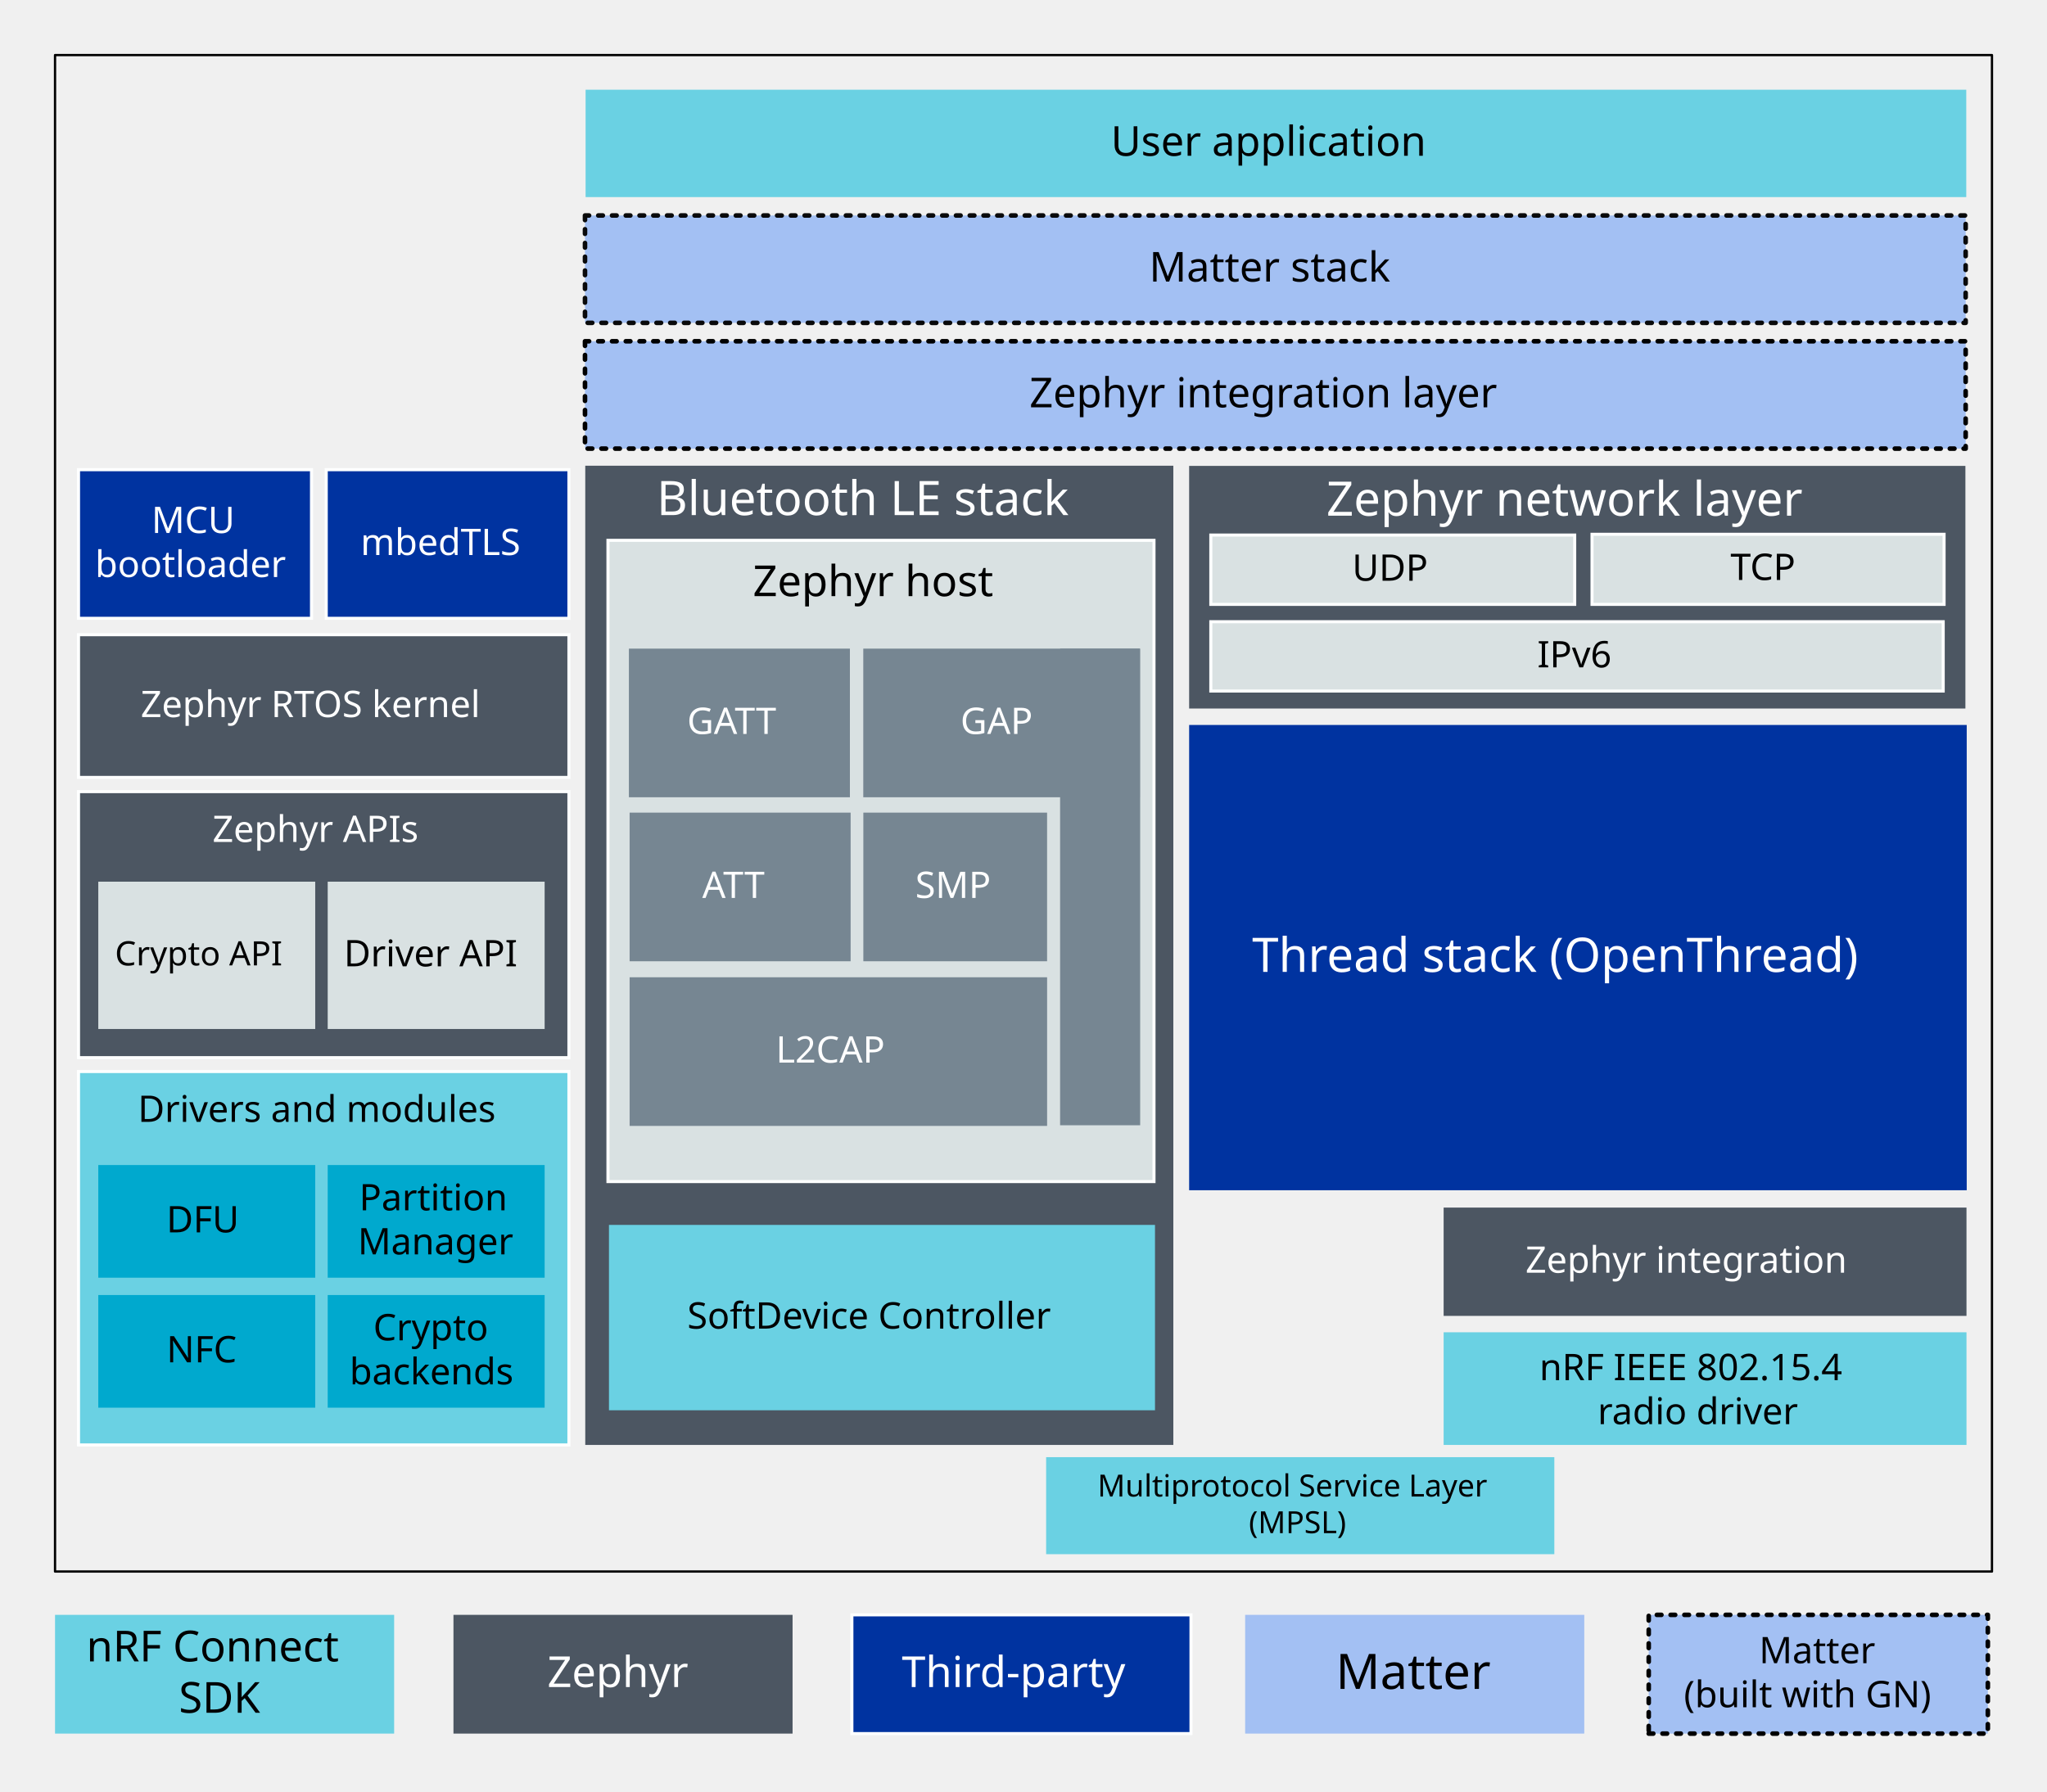
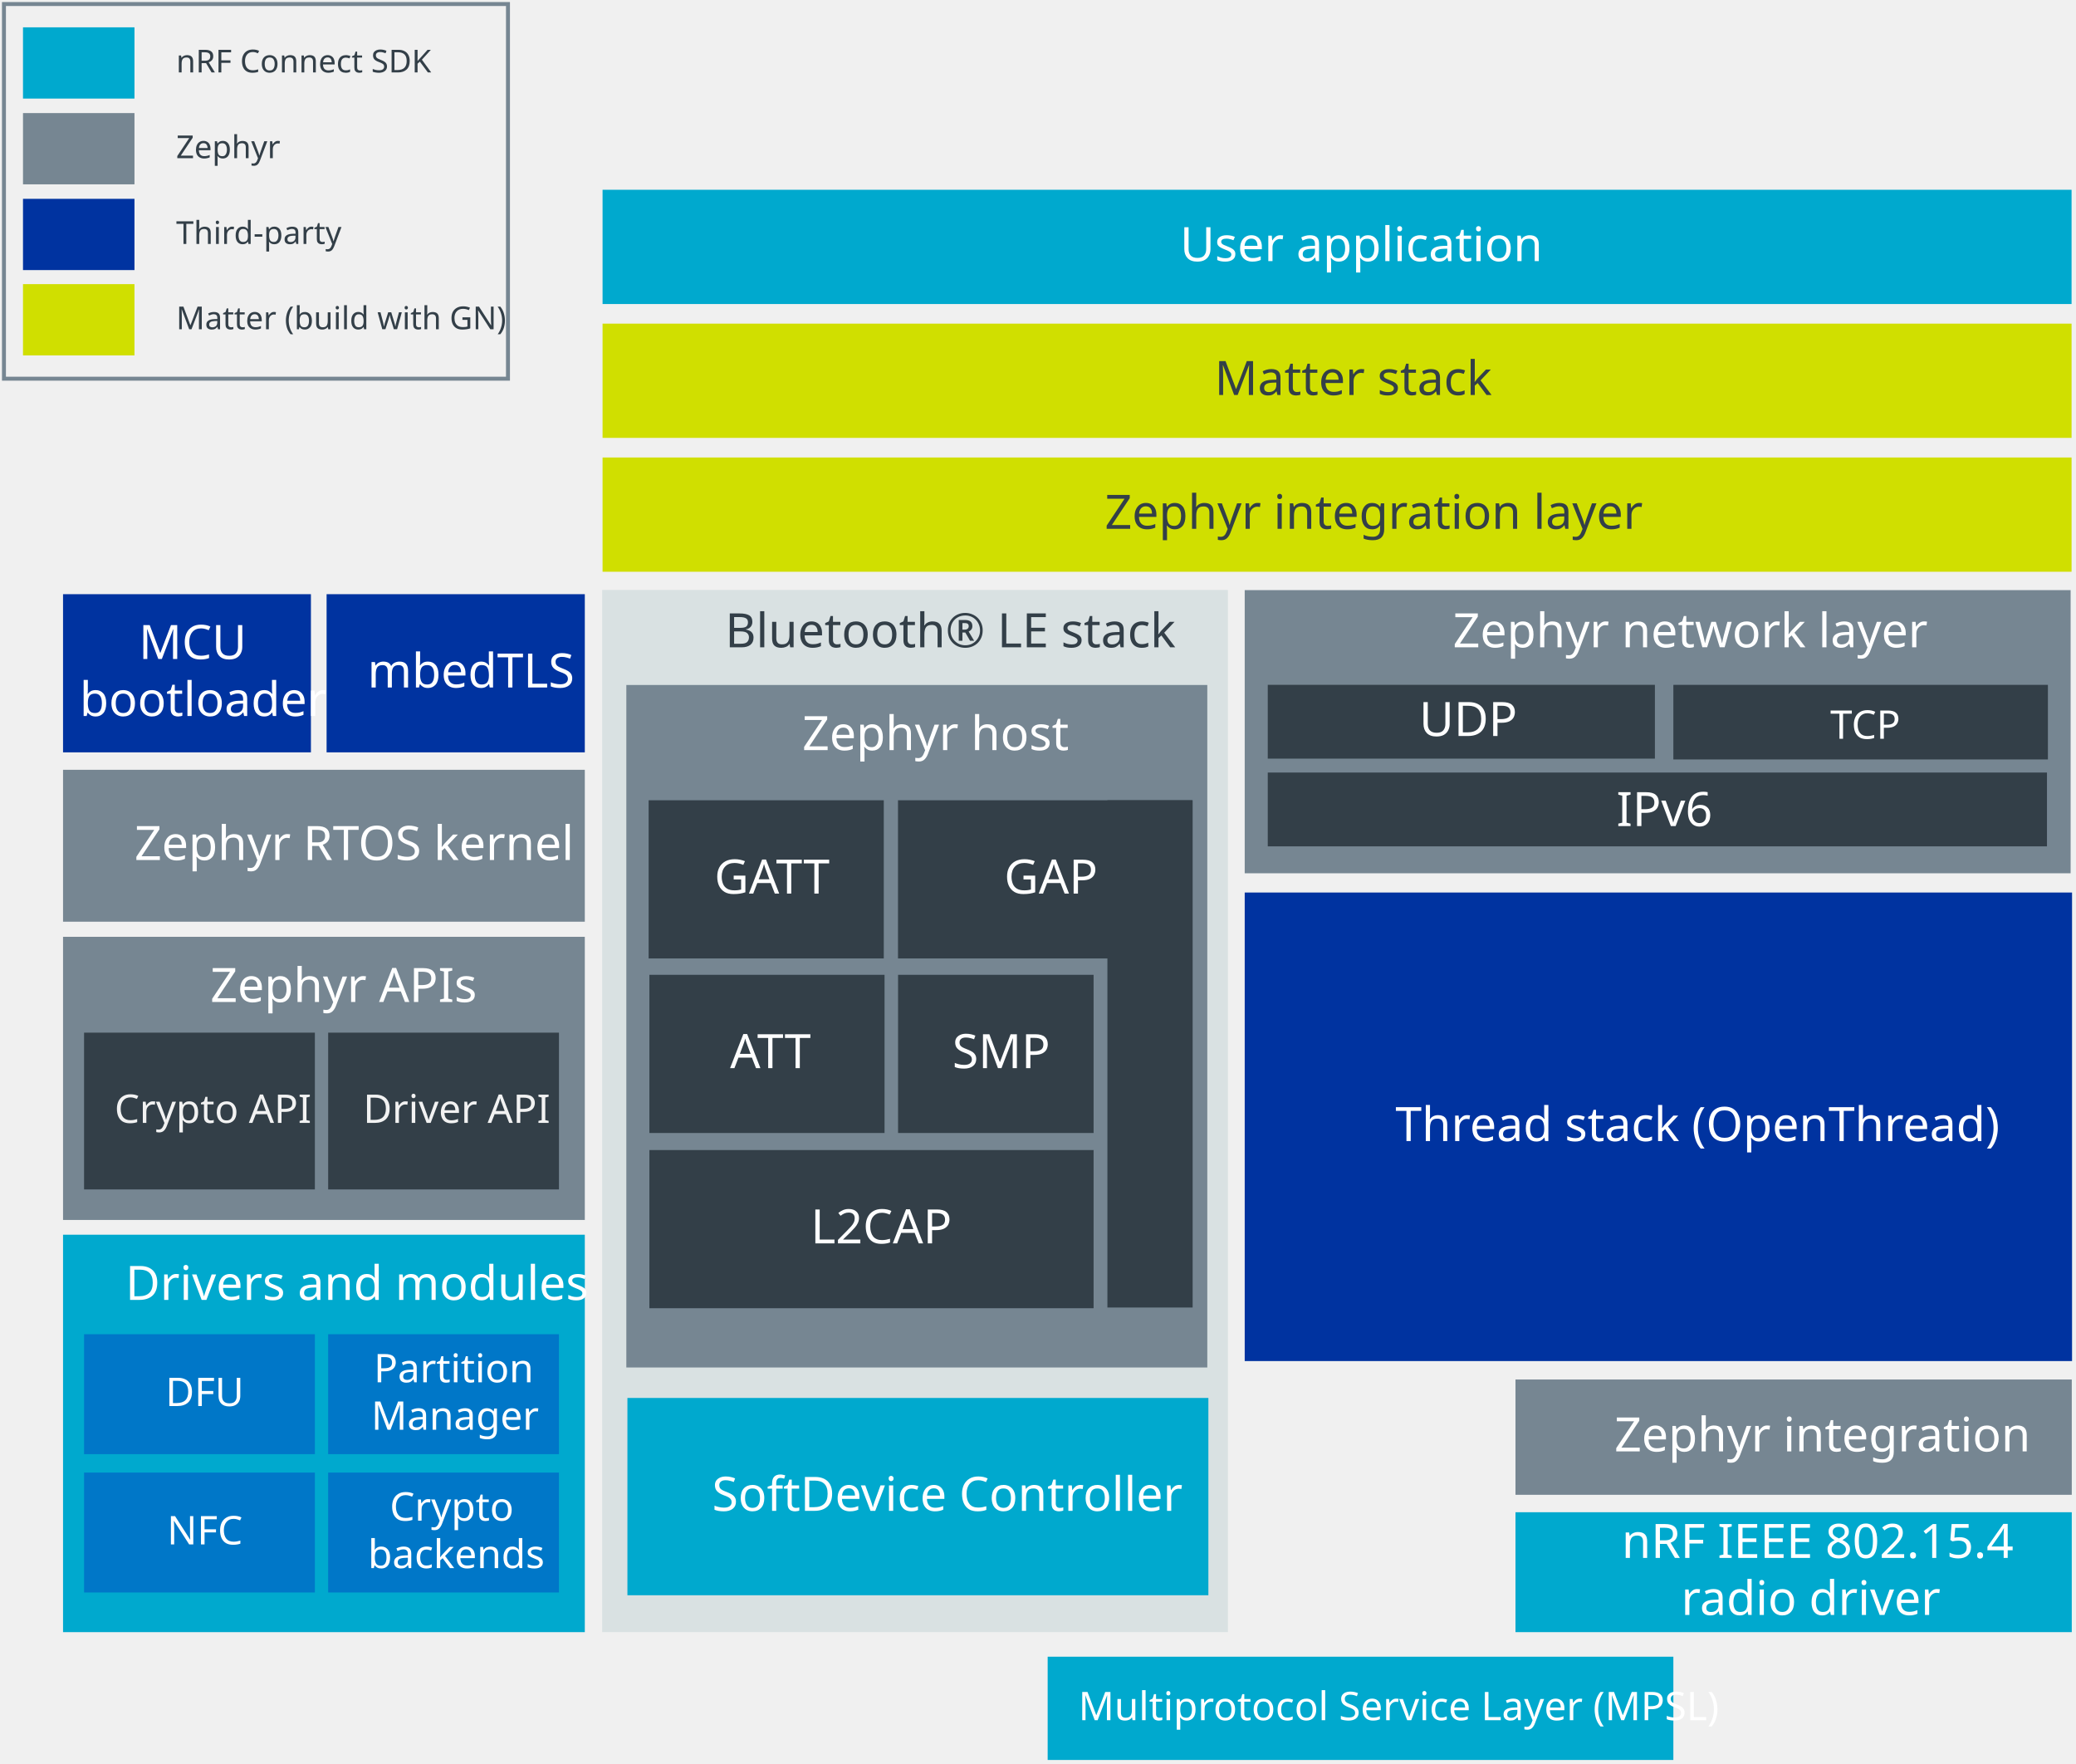
- <svg xmlns="http://www.w3.org/2000/svg" width="9.298in" height="8.14in" viewBox="0 0 669.479 586.079" xml:space="preserve" color-interpolation-filters="sRGB" class="st27">
+ <svg xmlns="http://www.w3.org/2000/svg" width="7.287in" height="6.191in" viewBox="0 0 524.666 445.719" xml:space="preserve" color-interpolation-filters="sRGB" class="st21">
  <style type="text/css">
	
- 		.st1 {fill:#0077c8;fill-opacity:0;stroke:#000000;stroke-linecap:round;stroke-linejoin:round;stroke-width:0.75}
- 		.st2 {fill:#6ad1e3;stroke:none;stroke-linecap:round;stroke-linejoin:round;stroke-width:0.75}
- 		.st3 {stroke:none;stroke-linecap:round;stroke-linejoin:round;stroke-width:0.75}
- 		.st4 {fill:#000000;font-family:Gotham Light;font-size:1.125em}
- 		.st5 {fill:#0033a0;stroke:none;stroke-width:1}
- 		.st6 {fill:#ffffff;font-family:Gotham Light;font-size:1.298em}
- 		.st7 {fill:#6ad1e3;stroke:none;stroke-width:1}
- 		.st8 {fill:#000000;font-family:Gotham Light;font-size:0.833em}
+ 		.st1 {fill:#00a9ce;stroke:none;stroke-linecap:round;stroke-linejoin:round;stroke-width:0.75}
+ 		.st2 {fill:#feffff;font-family:Calibri;font-size:1em}
+ 		.st3 {fill:#0033a0;stroke:none;stroke-width:1}
+ 		.st4 {fill:#ffffff;font-family:Calibri;font-size:1em}
+ 		.st5 {stroke:none;stroke-linecap:round;stroke-linejoin:round;stroke-width:0.75}
+ 		.st6 {fill:#00a9ce;stroke:none;stroke-width:1}
+ 		.st7 {fill:#ffffff;font-family:Calibri;font-size:0.833em}
+ 		.st8 {fill:#768692;stroke:none;stroke-width:1}
		.st9 {font-size:1em}
- 		.st10 {fill:#4c5662;stroke:none;stroke-width:1}
- 		.st11 {fill:#ffffff;font-family:Gotham Light;font-size:1em}
- 		.st12 {fill:#000000;font-family:Gotham Light;font-size:1em}
- 		.st13 {fill:#d9e1e2;stroke:#feffff;stroke-width:1}
- 		.st14 {fill:#6ad1e3;stroke:#feffff;stroke-width:1}
- 		.st15 {fill:#00a9ce;stroke:none;stroke-linecap:round;stroke-linejoin:round;stroke-width:0.75}
- 		.st16 {fill:#4c5662;stroke:#feffff;stroke-width:1}
- 		.st17 {fill:#d9e1e2;stroke:none;stroke-linecap:round;stroke-linejoin:round;stroke-width:0.75}
- 		.st18 {fill:#000000;font-family:Gotham Light;font-size:0.917em}
- 		.st19 {fill:#0033a0;stroke:#feffff;stroke-width:1}
- 		.st20 {fill:#6b9ef4;fill-opacity:0.58;stroke:#000000;stroke-dasharray:1.5,3;stroke-linecap:round;stroke-linejoin:round;stroke-opacity:0.95;stroke-width:1.5}
- 		.st21 {fill:#6b9ef4;fill-opacity:0.58;stroke:#000000;stroke-dasharray:1.5,3;stroke-linecap:round;stroke-linejoin:round;stroke-width:1.5}
- 		.st22 {fill:#ffffff;font-family:Gotham Light;font-size:1.167em}
- 		.st23 {fill:#6b9ef4;fill-opacity:0.58;stroke:none;stroke-linecap:round;stroke-linejoin:round;stroke-width:0.75}
- 		.st24 {fill:#000000;font-family:Gotham Light;font-size:1.333em}
- 		.st25 {fill:#000000;font-family:Gotham Light;font-size:1.167em}
- 		.st26 {fill:#768692;stroke:none;stroke-linecap:round;stroke-linejoin:round;stroke-width:0.75}
- 		.st27 {fill:none;fill-rule:evenodd;font-size:12px;overflow:visible;stroke-linecap:square;stroke-miterlimit:3}
+ 		.st10 {fill:#333f48;stroke:none;stroke-width:1}
+ 		.st11 {fill:#0077c8;stroke:none;stroke-linecap:round;stroke-linejoin:round;stroke-width:0.75}
+ 		.st12 {fill:#333f48;stroke:none;stroke-linecap:round;stroke-linejoin:round;stroke-width:0.75}
+ 		.st13 {fill:#f2f2f2;font-family:Calibri;font-size:0.833em}
+ 		.st14 {fill:#d9e1e2;stroke:none;stroke-width:1}
+ 		.st15 {fill:#333f48;font-family:Calibri;font-size:1em}
+ 		.st16 {fill:#d0df00;stroke:none;stroke-linecap:round;stroke-linejoin:round;stroke-width:0.75}
+ 		.st17 {fill:none;stroke:#768692;stroke-width:1}
+ 		.st18 {fill:#d0df00;stroke:none;stroke-width:1}
+ 		.st19 {fill:none;stroke:none;stroke-width:1}
+ 		.st20 {fill:#333f48;font-family:Calibri;font-size:0.667em}
+ 		.st21 {fill:none;fill-rule:evenodd;font-size:12px;overflow:visible;stroke-linecap:square;stroke-miterlimit:3}
	
	</style>
  <g>
-     <g id="shape55-1" transform="translate(18,-72.0158)">
-       <path d="M633.48 90.02 L0 90.02 L0 586.08 L633.48 586.08 L633.48 90.02 Z" class="st1" />
-     </g>
-     <g id="shape59-3" transform="translate(191.524,-521.621)">
-       <path d="M0 550.96 L0 586.08 L451.55 586.08 L451.55 550.96 L0 550.96 L0 550.96 Z" class="st2" />
-     </g>
-     <g id="shape60-5" transform="translate(191.524,-532.954)">
-       <path d="M451.35 573.62 L0 573.62 L0 586.08 L451.35 586.08 L451.35 573.62" class="st3" />
-       <text x="171.8" y="583.9" class="st4">User application</text>
-     </g>
-     <g id="shape67-9" transform="translate(388.913,-196.74)">
-       <path d="M0 433.88 L0 586.08 L254.31 586.08 L254.31 433.88 L0 433.88 L0 433.88 Z" class="st5" />
-     </g>
-     <g id="shape71-11" transform="translate(389.35,-196.74)">
-       <path d="M253.87 433.88 L0 433.88 L0 586.08 L253.87 586.08 L253.87 433.88" class="st3" />
-       <text x="20.16" y="514.65" class="st6">Thread stack (OpenThread)</text>
-     </g>
-     <g id="shape108-15" transform="translate(342.145,-77.6851)">
-       <rect x="0" y="554.34" width="166.205" height="31.738" class="st7" />
-     </g>
-     <g id="shape107-17" transform="translate(342.145,-77.6851)">
-       <text x="16.8" y="567.21" class="st8">Multiprotocol Service Layer <tspan x="66.29" dy="1.2em" class="st9">(MPSL)</tspan>
-       </text>
-     </g>
-     <g id="shape188-20" transform="translate(472.146,-155.638)">
-       <rect x="0" y="550.646" width="171" height="35.433" class="st10" />
-     </g>
-     <g id="shape187-22" transform="translate(472.146,-155.638)">
-       <text x="26.77" y="571.96" class="st11">Zephyr integration</text>
-     </g>
-     <g id="shape100-24" transform="translate(472.146,-113.425)">
-       <path d="M171 549.23 L0 549.23 L0 586.08 L171 586.08 L171 549.23 Z" class="st2" />
-     </g>
-     <g id="shape102-26" transform="translate(472.146,-112.591)">
-       <path d="M169.08 549.23 L0 549.23 L0 586.08 L169.08 586.08 L169.08 549.23" class="st3" />
-       <text x="31.32" y="564.05" class="st12">nRF IEEE 802.15.4 <tspan x="50.35" dy="1.2em" class="st9">radio driver</tspan>
-       </text>
-     </g>
-     <g id="shape189-31" transform="translate(388.913,-354.317)">
-       <path d="M0 506.71 L0 586.08 L253.88 586.08 L253.88 506.71 L0 506.71 L0 506.71 Z" class="st10" />
-     </g>
-     <g id="shape190-33" transform="translate(389.342,-412.173)">
-       <path d="M253.88 566.28 L0 566.28 L0 586.08 L253.88 586.08 L253.88 566.28" class="st3" />
-       <text x="44.47" y="580.85" class="st6">Zephyr network layer</text>
-     </g>
-     <g id="shape191-37" transform="translate(396,-388.386)">
-       <path d="M119.01 563.4 L0 563.4 L0 586.08 L119.01 586.08 L119.01 563.4 Z" class="st13" />
-     </g>
-     <g id="shape192-39" transform="translate(396,-388.386)">
-       <path d="M119.01 563.4 L0 563.4 L0 586.08 L119.01 586.08 L119.01 563.4" class="st3" />
-       <text x="46.24" y="578.34" class="st12">UDP</text>
-     </g>
-     <g id="shape193-43" transform="translate(520.676,-388.386)">
-       <path d="M115.14 563.15 L0 563.15 L0 586.08 L115.14 586.08 L115.14 563.15 Z" class="st13" />
-     </g>
-     <g id="shape194-45" transform="translate(520.676,-388.636)">
-       <path d="M115.14 563.4 L0 563.4 L0 586.08 L115.14 586.08 L115.14 563.4" class="st3" />
-       <text x="45.27" y="578.34" class="st12">TCP</text>
-     </g>
-     <g id="shape195-49" transform="translate(396,-360.039)">
-       <path d="M239.53 563.4 L0 563.4 L0 586.08 L239.53 586.08 L239.53 563.4 Z" class="st13" />
-     </g>
-     <g id="shape196-51" transform="translate(396,-360.039)">
-       <path d="M239.53 563.4 L0 563.4 L0 586.08 L239.53 586.08 L239.53 563.4" class="st3" />
-       <text x="106.77" y="578.34" class="st12">IPv6</text>
-     </g>
-     <g id="shape197-55" transform="translate(25.6816,-113.425)">
-       <rect x="0" y="463.929" width="160.385" height="122.15" class="st14" />
-       <text x="19.41" y="480.4" class="st12">Drivers and modules</text>
-     </g>
-     <g id="shape206-58" transform="translate(107.177,-125.614)">
-       <path d="M70.95 549.23 L0 549.23 L0 586.08 L70.95 586.08 L70.95 549.23 Z" class="st15" />
-       <text x="14.89" y="564.05" class="st12">Crypto <tspan x="7.16" dy="1.2em" class="st9">backends</tspan>
-       </text>
-     </g>
-     <g id="shape209-62" transform="translate(32.1446,-125.614)">
-       <path d="M70.95 549.23 L0 549.23 L0 586.08 L70.95 586.08 L70.95 549.23 Z" class="st15" />
-       <text x="22.34" y="571.25" class="st12">NFC</text>
-     </g>
-     <g id="shape210-65" transform="translate(32.1446,-168.134)">
-       <path d="M70.95 549.23 L0 549.23 L0 586.08 L70.95 586.08 L70.95 549.23 Z" class="st15" />
-       <text x="22.29" y="571.25" class="st12">DFU</text>
-     </g>
-     <g id="shape211-68" transform="translate(107.177,-168.134)">
-       <path d="M70.95 549.23 L0 549.23 L0 586.08 L70.95 586.08 L70.95 549.23 Z" class="st15" />
-       <text x="10.32" y="564.05" class="st12">Partition <tspan x="9.84" dy="1.2em" class="st9">Manager</tspan>
-       </text>
-     </g>
-     <g id="shape212-72" transform="translate(25.6816,-240.11)">
-       <rect x="0" y="499.055" width="160.385" height="87.024" class="st16" />
-       <text x="43.82" y="515.52" class="st11">Zephyr APIs</text>
-     </g>
-     <g id="shape213-75" transform="translate(107.177,-249.488)">
-       <path d="M70.95 537.89 L0 537.89 L0 586.08 L70.95 586.08 L70.95 537.89 Z" class="st17" />
-       <text x="5.3" y="565.58" class="st12">Driver API</text>
-     </g>
-     <g id="shape214-78" transform="translate(32.1446,-249.488)">
-       <path d="M70.95 537.89 L0 537.89 L0 586.08 L70.95 586.08 L70.95 537.89 Z" class="st17" />
-       <text x="5.43" y="565.28" class="st18">Crypto API</text>
-     </g>
-     <g id="shape217-81" transform="translate(25.6816,-331.78)">
-       <rect x="0" y="539.394" width="160.385" height="46.684" class="st16" />
-       <text x="20.35" y="566.34" class="st11">Zephyr RTOS kernel</text>
-     </g>
-     <g id="shape220-84" transform="translate(25.6816,-383.827)">
-       <rect x="0" y="537.465" width="76.196" height="48.614" class="st19" />
-       <text x="23.87" y="558.17" class="st11">MCU <tspan x="5.42" dy="1.2em" class="st9">bootloader</tspan>
-       </text>
-     </g>
-     <g id="shape221-88" transform="translate(106.696,-383.827)">
-       <rect x="0" y="537.465" width="79.37" height="48.614" class="st19" />
-       <text x="11.23" y="565.37" class="st11">mbedTLS</text>
-     </g>
-     <g id="shape222-91" transform="translate(191.325,-480.481)">
-       <path d="M0 550.96 L0 586.08 L451.55 586.08 L451.55 550.96 L0 550.96 L0 550.96 Z" class="st20" />
-     </g>
-     <g id="shape223-93" transform="translate(191.524,-491.813)">
-       <path d="M451.35 573.62 L0 573.62 L0 586.08 L451.35 586.08 L451.35 573.62" class="st3" />
-       <text x="184.31" y="583.9" class="st4">Matter stack</text>
-     </g>
-     <g id="shape224-97" transform="translate(191.325,-439.34)">
-       <path d="M0 550.96 L0 586.08 L451.55 586.08 L451.55 550.96 L0 550.96 L0 550.96 Z" class="st21" />
-     </g>
-     <g id="shape225-99" transform="translate(191.325,-450.673)">
-       <path d="M451.55 573.62 L0 573.62 L0 586.08 L451.55 586.08 L451.55 573.62" class="st3" />
-       <text x="145.37" y="583.9" class="st4">Zephyr integration layer</text>
-     </g>
-     <g id="shape231-103" transform="translate(539.219,-19)">
-       <path d="M0 586.08 L110.91 586.08 L110.91 547.24 L0 547.24 L0 586.08 Z" class="st21" />
-       <text x="36.1" y="563.06" class="st12">Matter<tspan x="11.49" dy="1.2em" class="st9">(built with GN)</tspan>
-       </text>
-     </g>
-     <g id="shape232-107" transform="translate(278.61,-19)">
-       <rect x="0" y="547.236" width="110.907" height="38.843" class="st19" />
-       <text x="16.32" y="570.86" class="st22">Third-party</text>
-     </g>
-     <g id="shape233-110" transform="translate(407.231,-19)">
-       <rect x="0" y="547.236" width="110.907" height="38.843" class="st23" />
-       <text x="29.65" y="571.46" class="st24">Matter</text>
-     </g>
-     <g id="shape234-113" transform="translate(148.305,-19)">
-       <rect x="0" y="547.236" width="110.907" height="38.843" class="st10" />
-       <text x="30.72" y="570.86" class="st22">Zephyr</text>
-     </g>
-     <g id="shape235-116" transform="translate(18,-19)">
-       <rect x="0" y="547.236" width="110.907" height="38.843" class="st2" />
-       <text x="10.26" y="562.46" class="st25">nRF Connect <tspan x="40.49" dy="1.2em" class="st9">SDK</tspan>
-       </text>
-     </g>
-     <g id="group246-120" transform="translate(191.413,-113.425)">
-       <g id="group245-121">
-         <g id="shape236-122">
-           <path d="M0 265.76 L0 586.08 L192.33 586.08 L192.33 265.76 L0 265.76 L0 265.76 Z" class="st10" />
-         </g>
-         <g id="shape237-124" transform="translate(7.41949,-86.1496)">
-           <rect x="0" y="376.315" width="178.583" height="209.764" class="st13" />
-           <text x="47.41" y="394.58" class="st25">Zephyr host</text>
-         </g>
-         <g id="shape238-127" transform="translate(7.75178,-11.3386)">
-           <rect x="0" y="525.441" width="178.583" height="60.638" class="st2" />
-           <text x="25.62" y="559.36" class="st12">SoftDevice Controller</text>
-         </g>
-         <g id="shape239-130" transform="translate(14.5061,-104.362)">
-           <path d="M136.54 537.46 L0 537.46 L0 586.08 L136.54 586.08 L136.54 537.46 Z" class="st26" />
-           <text x="47.84" y="565.37" class="st11">L2CAP</text>
-         </g>
-         <g id="shape240-133" transform="translate(14.2715,-211.866)">
-           <path d="M72.28 537.46 L0 537.46 L0 586.08 L72.28 586.08 L72.28 537.46 Z" class="st26" />
-           <text x="19.04" y="565.37" class="st11">GATT</text>
-         </g>
-         <g id="shape241-136" transform="translate(14.5061,-158.22)">
-           <path d="M72.28 537.46 L0 537.46 L0 586.08 L72.28 586.08 L72.28 537.46 Z" class="st26" />
-           <text x="23.75" y="565.37" class="st11">ATT</text>
-         </g>
-         <g id="shape242-139" transform="translate(90.925,-211.866)">
-           <path d="M90.45 537.46 L0 537.46 L0 586.08 L90.45 586.08 L90.45 537.46 Z" class="st26" />
-           <text x="31.77" y="565.37" class="st11">GAP</text>
-         </g>
-         <g id="shape243-142" transform="translate(741.374,325.598) rotate(90)">
-           <path d="M155.91 559.89 L0 559.89 L0 586.08 L155.91 586.08 L155.91 559.89 Z" class="st26" />
-         </g>
-         <g id="shape244-144" transform="translate(90.9486,-158.22)">
-           <path d="M60.09 537.46 L0 537.46 L0 586.08 L60.09 586.08 L60.09 537.46 Z" class="st26" />
-           <text x="16.99" y="565.37" class="st11">SMP</text>
-         </g>
-       </g>
-       <g id="shape62-147" transform="translate(0,-298.938)">
-         <path d="M192.33 566.28 L0 566.28 L0 586.08 L192.33 586.08 L192.33 566.28" class="st3" />
-         <text x="23.35" y="580.85" class="st6">Bluetooth LE stack</text>
+     <g id="shape3186-1" transform="translate(152.285,-368.911)">
+       <path d="M0 416.85 L0 445.72 L371.26 445.72 L371.26 416.85 L0 416.85 L0 416.85 Z" class="st1" />
+       <text x="145.95" y="434.88" class="st2">User application</text>
+     </g>
+     <g id="shape3188-4" transform="translate(314.575,-101.8)">
+       <path d="M0 327.32 L0 445.72 L209.09 445.72 L209.09 327.32 L0 327.32 L0 327.32 Z" class="st3" />
+       <text x="38.08" y="390.12" class="st4">Thread stack (OpenThread)</text>
+     </g>
+     <g id="shape3189-7" transform="translate(314.933,-101.8)">
+       <path d="M208.73 320.59 L0 320.59 L0 445.72 L208.73 445.72 L208.73 320.59" class="st5" />
+     </g>
+     <g id="shape3190-10" transform="translate(264.776,-1)">
+       <rect x="0" y="419.625" width="158.131" height="26.095" class="st6" />
+       <text x="7.77" y="435.67" class="st7">Multiprotocol Service Layer (MPSL)</text>
+     </g>
+     <g id="shape3192-13" transform="translate(383.007,-68.0067)">
+       <rect x="0" y="416.587" width="140.592" height="29.132" class="st8" />
+       <text x="25.01" y="434.75" class="st4">Zephyr integration</text>
+     </g>
+     <g id="shape3194-16" transform="translate(383.007,-33.3003)">
+       <path d="M140.59 415.42 L0 415.42 L0 445.72 L140.59 445.72 L140.59 415.42 Z" class="st1" />
+       <text x="26.84" y="426.97" class="st4">nRF IEEE 802.15.4 <tspan x="41.87" dy="1.2em" class="st9">radio driver</tspan>
+       </text>
+     </g>
+     <g id="shape3195-20" transform="translate(383.007,-32.6148)">
+       <path d="M139.02 415.42 L0 415.42 L0 445.72 L139.02 445.72 L139.02 415.42" class="st5" />
+     </g>
+     <g id="shape3196-23" transform="translate(314.575,-225.065)">
+       <path d="M0 374.17 L0 445.72 L208.73 445.72 L208.73 374.17 L0 374.17 L0 374.17 Z" class="st8" />
+     </g>
+     <g id="shape3197-25" transform="translate(314.927,-277.623)">
+       <path d="M208.73 429.44 L0 429.44 L0 445.72 L208.73 445.72 L208.73 429.44" class="st5" />
+       <text x="52.28" y="441.18" class="st4">Zephyr network layer</text>
+     </g>
+     <g id="shape3198-29" transform="translate(320.401,-254.033)">
+       <path d="M97.84 427.07 L0 427.07 L0 445.72 L97.84 445.72 L97.84 427.07 Z" class="st10" />
+       <text x="38.28" y="440" class="st4">UDP</text>
+     </g>
+     <g id="shape3200-32" transform="translate(422.907,-253.827)">
+       <path d="M94.66 426.87 L0 426.87 L0 445.72 L94.66 445.72 L94.66 426.87 Z" class="st10" />
+       <text x="39.65" y="440.49" class="st7">TCP</text>
+     </g>
+     <g id="shape3202-35" transform="translate(320.401,-231.868)">
+       <path d="M196.93 427.07 L0 427.07 L0 445.72 L196.93 445.72 L196.93 427.07 Z" class="st10" />
+       <text x="88.11" y="440.6" class="st4">IPv6</text>
+     </g>
+     <g id="shape3203-38" transform="translate(320.401,-233.628)">
+       <path d="M196.93 427.07 L0 427.07 L0 445.72 L196.93 445.72 L196.93 427.07" class="st5" />
+     </g>
+     <g id="shape3204-41" transform="translate(15.9325,-33.3003)">
+       <rect x="0" y="345.29" width="131.865" height="100.429" class="st6" />
+       <text x="15.78" y="361.76" class="st4">Drivers and modules</text>
+     </g>
+     <g id="shape3205-44" transform="translate(82.9366,-43.3218)">
+       <path d="M58.33 415.42 L0 415.42 L0 445.72 L58.33 445.72 L58.33 415.42 Z" class="st11" />
+       <text x="15.56" y="427.57" class="st7">Crypto <tspan x="10.06" dy="1.2em" class="st9">backends</tspan>
+       </text>
+     </g>
+     <g id="shape3206-48" transform="translate(21.2463,-43.3218)">
+       <path d="M58.33 415.42 L0 415.42 L0 445.72 L58.33 445.72 L58.33 415.42 Z" class="st11" />
+       <text x="20.98" y="433.57" class="st7">NFC</text>
+     </g>
+     <g id="shape3207-51" transform="translate(21.2463,-78.2807)">
+       <path d="M58.33 415.42 L0 415.42 L0 445.72 L58.33 445.72 L58.33 415.42 Z" class="st11" />
+       <text x="20.59" y="433.57" class="st7">DFU</text>
+     </g>
+     <g id="shape3208-54" transform="translate(82.9366,-78.2807)">
+       <path d="M58.33 415.42 L0 415.42 L0 445.72 L58.33 445.72 L58.33 415.42 Z" class="st11" />
+       <text x="11.54" y="427.57" class="st7">Partition <tspan x="10.89" dy="1.2em" class="st9">Manager</tspan>
+       </text>
+     </g>
+     <g id="shape3209-58" transform="translate(15.9325,-137.458)">
+       <rect x="0" y="374.17" width="131.865" height="71.549" class="st8" />
+       <text x="37.24" y="390.64" class="st4">Zephyr APIs</text>
+     </g>
+     <g id="shape3210-61" transform="translate(82.9367,-145.169)">
+       <path d="M58.33 406.1 L0 406.1 L0 445.72 L58.33 445.72 L58.33 406.1 Z" class="st12" />
+       <text x="8.85" y="428.91" class="st13">Driver API</text>
+     </g>
+     <g id="shape3211-64" transform="translate(21.2463,-145.169)">
+       <path d="M58.33 406.1 L0 406.1 L0 445.72 L58.33 445.72 L58.33 406.1 Z" class="st12" />
+       <text x="7.69" y="428.91" class="st13">Crypto API</text>
+     </g>
+     <g id="shape3212-67" transform="translate(15.9325,-212.827)">
+       <rect x="0" y="407.336" width="131.865" height="38.383" class="st8" />
+       <text x="18.08" y="430.13" class="st4">Zephyr RTOS kernel</text>
+     </g>
+     <g id="shape3213-70" transform="translate(15.9325,-255.619)">
+       <rect x="0" y="405.75" width="62.647" height="39.97" class="st3" />
+       <text x="19.14" y="422.13" class="st4">MCU <tspan x="4.19" dy="1.2em" class="st9">bootloader</tspan>
+       </text>
+     </g>
+     <g id="shape3214-74" transform="translate(82.5412,-255.619)">
+       <rect x="0" y="405.75" width="65.257" height="39.97" class="st3" />
+       <text x="10.34" y="429.33" class="st4">mbedTLS</text>
+     </g>
+     <g id="group3225-77" transform="translate(152.194,-33.3003)">
+       <g id="shape3226-78">
+         <path d="M0 182.36 L0 445.72 L158.13 445.72 L158.13 182.36 L0 182.36 L0 182.36 Z" class="st14" />
+       </g>
+       <g id="shape3228-80" transform="translate(6.37336,-9.32235)">
+         <rect x="0" y="395.864" width="146.827" height="49.855" class="st1" />
+         <text x="21.4" y="424.39" class="st4">SoftDevice Controller</text>
+       </g>
+     </g>
+     <g id="shape3235-83" transform="translate(152.194,-277.623)">
+       <path d="M158.13 429.44 L0 429.44 L0 445.72 L158.13 445.72 L158.13 429.44" class="st5" />
+       <text x="31.09" y="441.18" class="st15">Bluetooth® LE stack</text>
+     </g>
+     <g id="shape3241-87" transform="translate(152.285,-335.086)">
+       <path d="M0 416.85 L0 445.72 L371.26 445.72 L371.26 416.85 L0 416.85 L0 416.85 Z" class="st16" />
+       <text x="154.68" y="434.88" class="st15">Matter stack</text>
+     </g>
+     <g id="shape3242-90" transform="translate(152.285,-301.261)">
+       <path d="M0 416.85 L0 445.72 L371.26 445.72 L371.26 416.85 L0 416.85 L0 416.85 Z" class="st16" />
+       <text x="126.95" y="434.88" class="st15">Zephyr integration layer</text>
+     </g>
+     <g id="group3259-93" transform="translate(158.294,-100.18)">
+       <g id="shape3227-94">
+         <rect x="0" y="273.256" width="146.827" height="172.464" class="st8" />
+         <text x="44.48" y="289.72" class="st4">Zephyr host</text>
+       </g>
+       <g id="shape3229-97" transform="translate(5.82647,-14.9741)">
+         <path d="M112.26 405.75 L0 405.75 L0 445.72 L112.26 445.72 L112.26 405.75 Z" class="st12" />
+         <text x="40.79" y="429.33" class="st4">L2CAP</text>
+       </g>
+       <g id="shape3230-100" transform="translate(5.63355,-103.362)">
+         <path d="M59.43 405.75 L0 405.75 L0 445.72 L59.43 445.72 L59.43 405.75 Z" class="st12" />
+         <text x="16.61" y="429.33" class="st4">GATT</text>
+       </g>
+       <g id="shape3231-103" transform="translate(5.82648,-59.2553)">
+         <path d="M59.43 405.75 L0 405.75 L0 445.72 L59.43 445.72 L59.43 405.75 Z" class="st12" />
+         <text x="20.4" y="429.33" class="st4">ATT</text>
+       </g>
+       <g id="shape3232-106" transform="translate(68.6566,-103.362)">
+         <path d="M74.37 405.75 L0 405.75 L0 445.72 L74.37 445.72 L74.37 405.75 Z" class="st12" />
+         <text x="26.83" y="429.33" class="st4">GAP</text>
+       </g>
+       <g id="shape3233-109" transform="translate(567.3,302.388) rotate(90)">
+         <path d="M128.18 424.18 L0 424.18 L0 445.72 L128.18 445.72 L128.18 424.18 Z" class="st12" />
+       </g>
+       <g id="shape3234-111" transform="translate(68.676,-59.2553)">
+         <path d="M49.41 405.75 L0 405.75 L0 445.72 L49.41 445.72 L49.41 405.75 Z" class="st12" />
+         <text x="13.72" y="429.33" class="st4">SMP</text>
+       </g>
+     </g>
+     <g id="shape3261-114" transform="translate(1,-350.042)">
+       <rect x="0" y="351.042" width="127.378" height="94.677" class="st17" />
+     </g>
+     <g id="group3297-116" transform="translate(5.8114,-355.93)">
+       <g id="group3290-117">
+         <g id="shape3271-118">
+           <rect x="0" y="427.713" width="28.174" height="18.006" class="st18" />
+         </g>
+         <g id="shape3282-120" transform="translate(34.6999,-0.862791)">
+           <rect x="0" y="429.439" width="83.056" height="16.281" class="st19" />
+           <text x="4" y="439.98" class="st20">Matter (build with GN)</text>
+         </g>
+       </g>
+       <g id="group3293-123" transform="translate(7.99361E-15,-21.5577)">
+         <g id="shape3220-124">
+           <rect x="0" y="427.713" width="28.174" height="18.006" class="st3" />
+         </g>
+         <g id="shape3278-126" transform="translate(34.6999,-0.862791)">
+           <rect x="0" y="429.439" width="83.056" height="16.281" class="st19" />
+           <text x="4" y="439.98" class="st20">Third-party</text>
+         </g>
+       </g>
+       <g id="group3294-129" transform="translate(7.99361E-15,-43.2261)">
+         <g id="shape3222-130">
+           <rect x="0" y="427.713" width="28.174" height="18.006" class="st8" />
+         </g>
+         <g id="shape3276-132" transform="translate(34.6999,-0.862791)">
+           <rect x="0" y="429.439" width="83.056" height="16.281" class="st19" />
+           <text x="4" y="439.98" class="st20">Zephyr</text>
+         </g>
+       </g>
+       <g id="group3295-135" transform="translate(7.99361E-15,-64.8945)">
+         <g id="shape3223-136">
+           <rect x="0" y="427.713" width="28.174" height="18.006" class="st1" />
+         </g>
+         <g id="shape3274-138" transform="translate(34.6999,-0.862791)">
+           <rect x="0" y="429.439" width="83.056" height="16.281" class="st19" />
+           <text x="4" y="439.98" class="st20">nRF Connect SDK</text>
+         </g>
      </g>
    </g>
  </g>
</svg>
